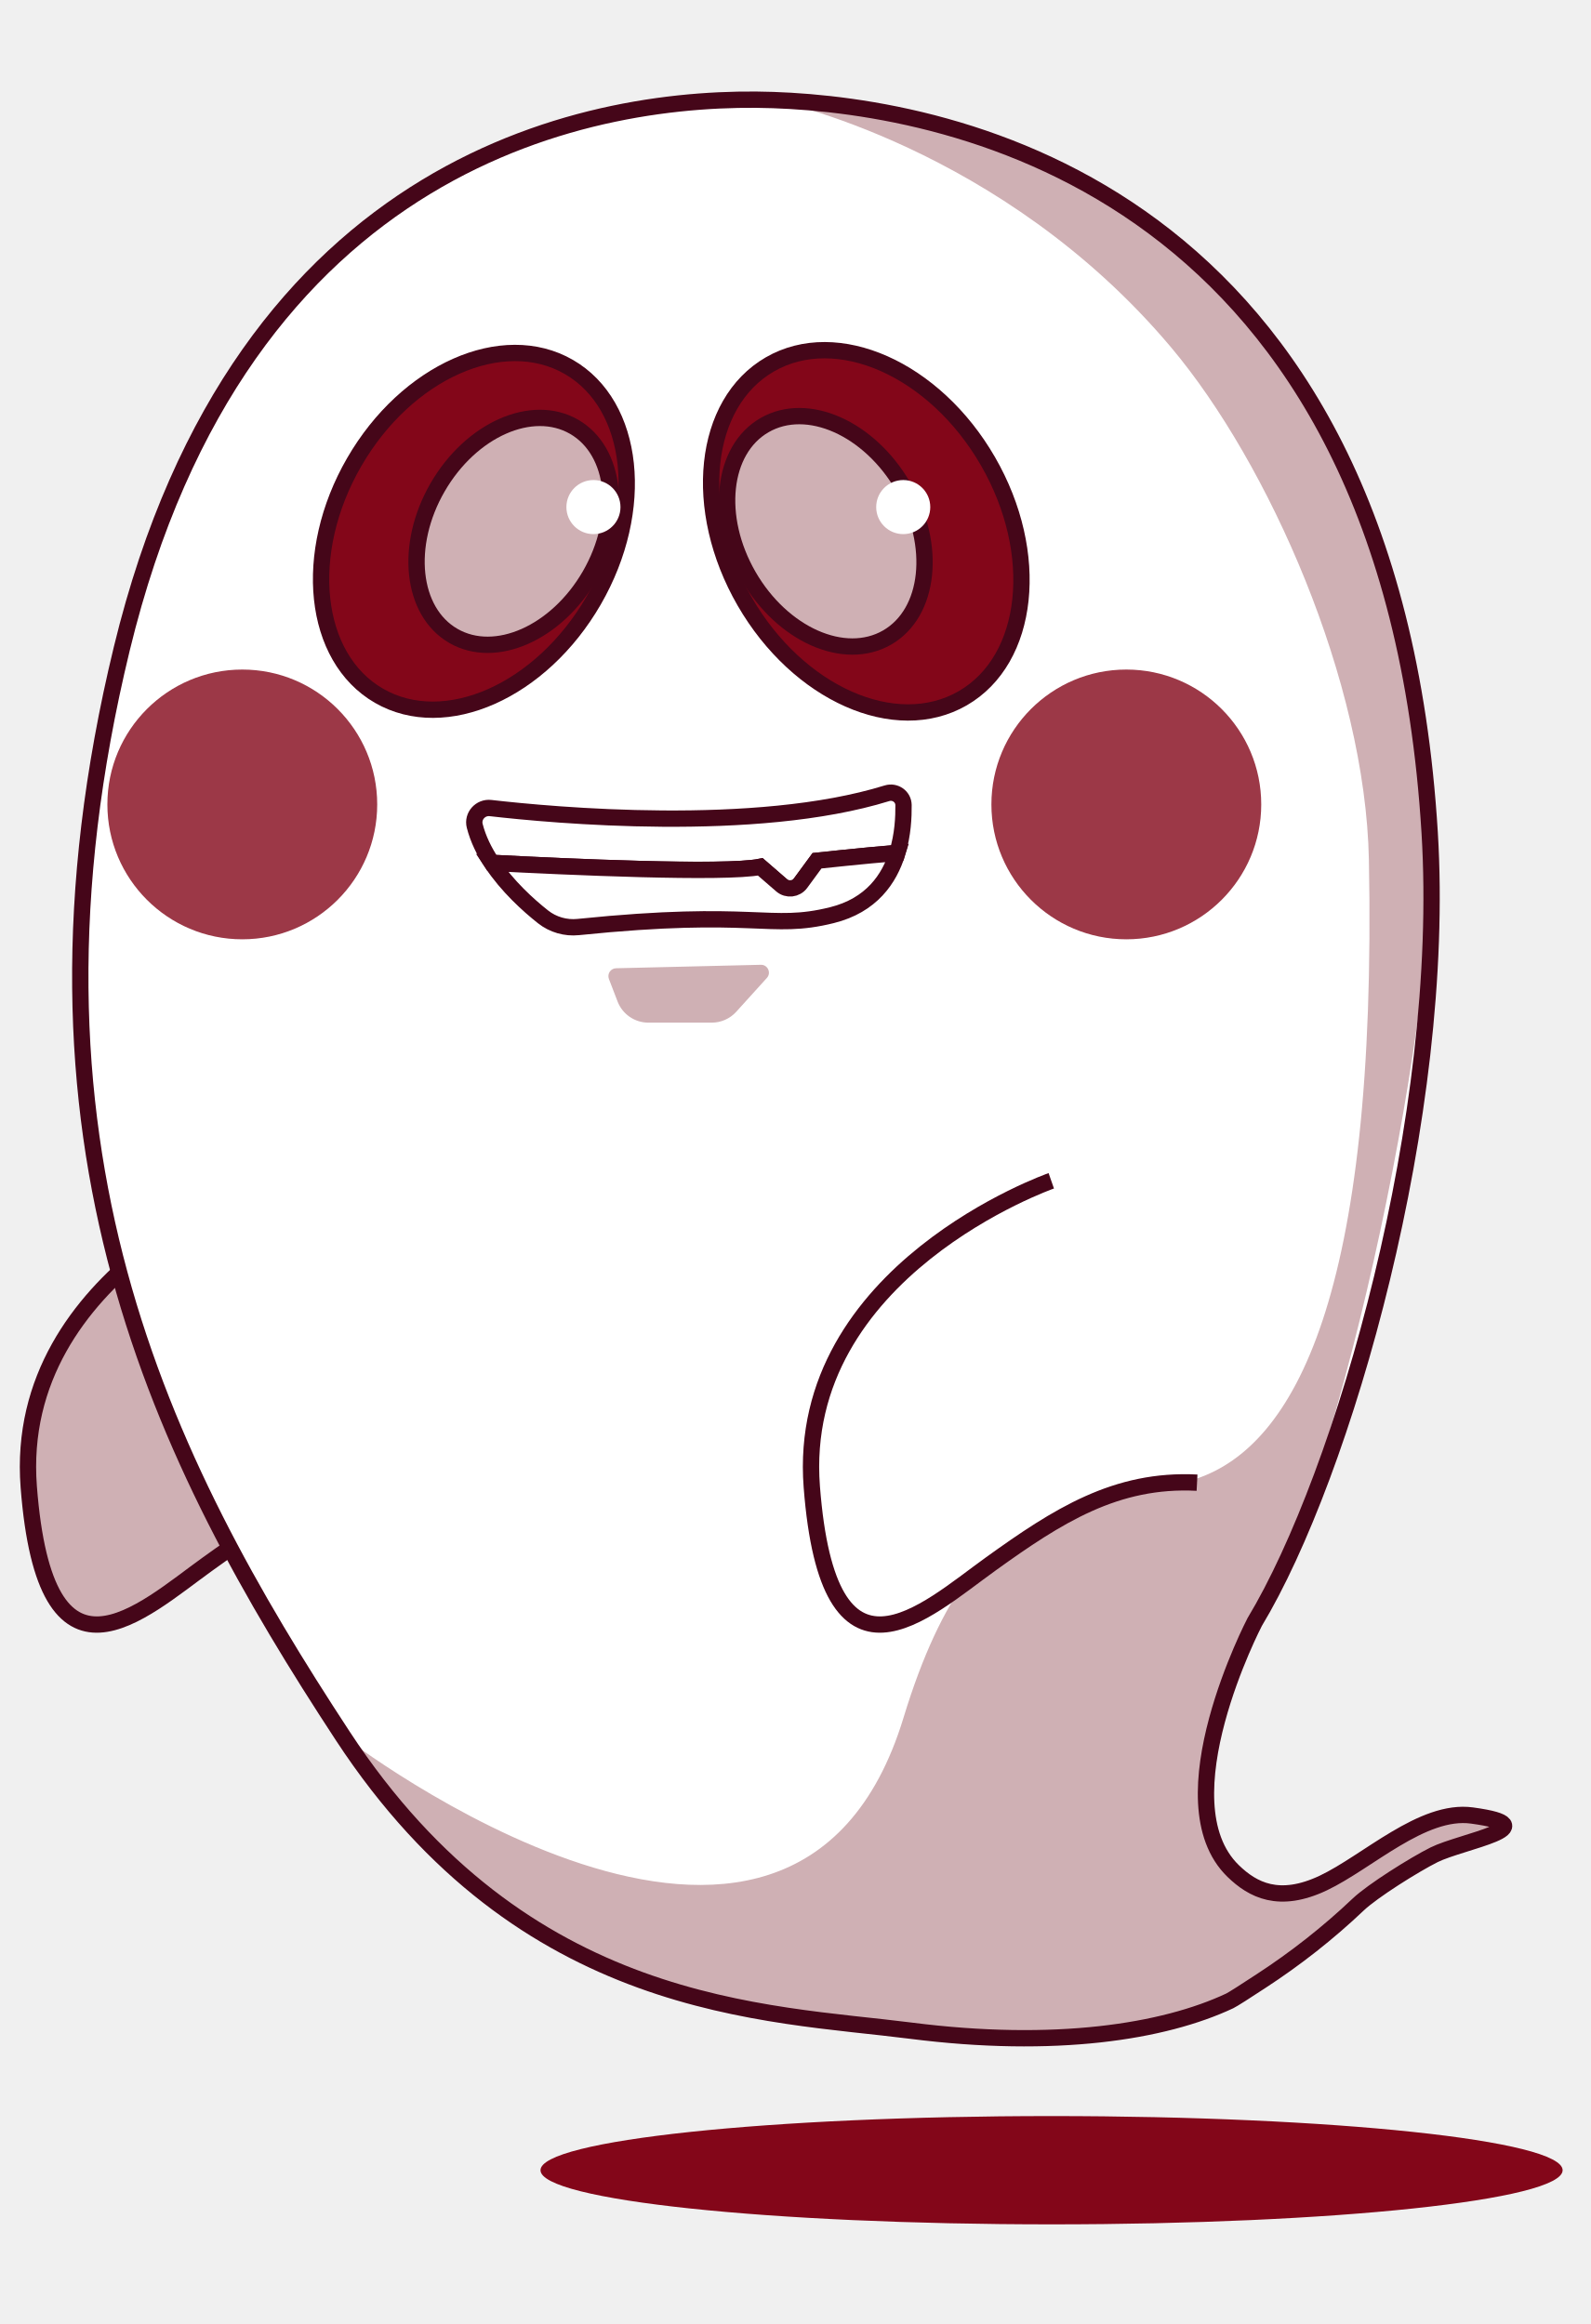
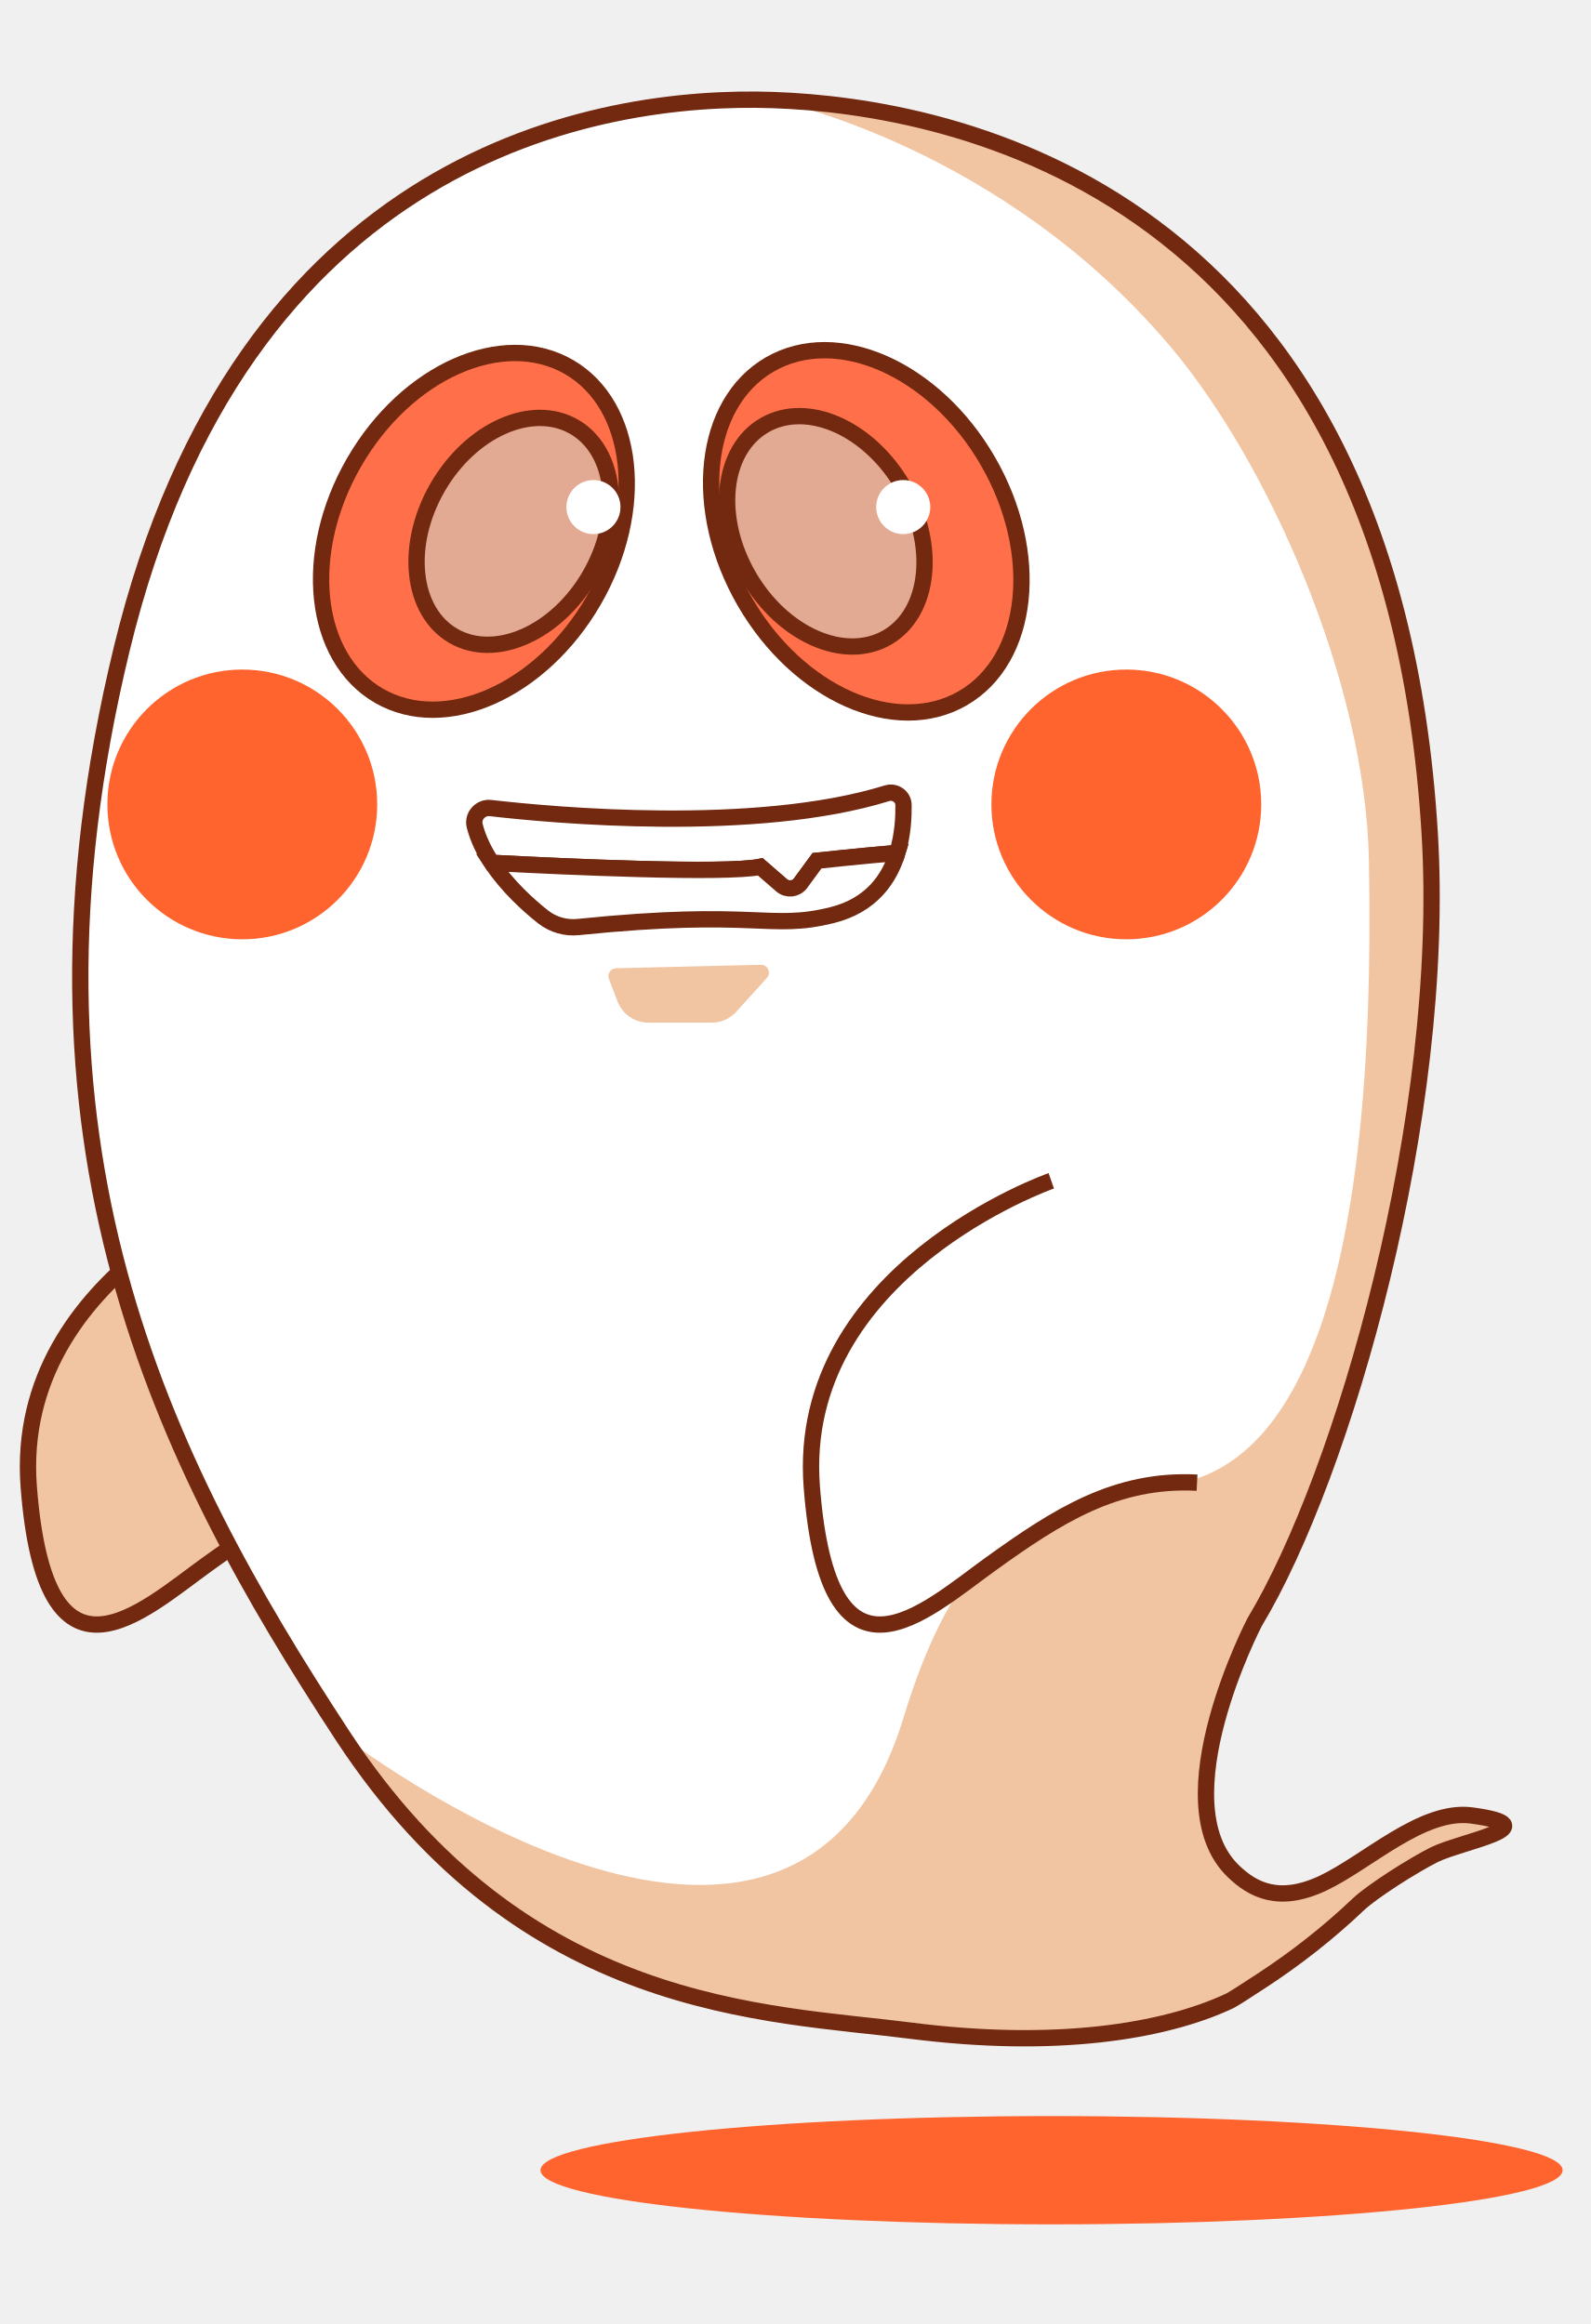
<svg xmlns="http://www.w3.org/2000/svg" version="1.1" x="0px" y="0px" viewBox="0 0 390 570" style="enable-background:new 0 0 390 570;" xml:space="preserve">
  <style type="text/css">
- 	.st0{fill:#C3B0CF;stroke:#2B1452;stroke-width:4;stroke-miterlimit:10;}
+ 	.st0{fill:#F1C4A2;stroke:#722910;stroke-width:4;stroke-miterlimit:10;}
	.st1{fill:#FFFFFF;}
- 	.st2{fill:#2B1452;}
- 	.st3{fill:#C3B0CF;}
- 	.st4{fill:#FFFFFF;stroke:#2B1452;stroke-width:4;stroke-miterlimit:10;}
- 	.st5{fill:none;stroke:#2B1452;stroke-width:4;stroke-miterlimit:10;}
- 	.st6{fill:url(#SVGID_1_);stroke:#2B1452;stroke-width:4;stroke-miterlimit:10;}
- 	.st7{fill:#C6C1D7;stroke:#2B1452;stroke-width:4;stroke-miterlimit:10;}
- 	.st8{fill:url(#SVGID_00000062880635745515847880000016109388498205101994_);stroke:#2B1452;stroke-width:4;stroke-miterlimit:10;}
- 	.st9{fill:url(#SVGID_00000081628418038104892210000002933397207237597094_);stroke:#2B1452;stroke-width:4;stroke-miterlimit:10;}
- 	.st10{fill:url(#SVGID_00000170990615375827093190000017970199424581036463_);stroke:#2B1452;stroke-width:4;stroke-miterlimit:10;}
- 	.st11{fill:#B4B0CF;stroke:#0F233A;stroke-width:4;stroke-miterlimit:10;}
- 	.st12{fill:#003C8A;}
- 	.st13{fill:#B4B0CF;}
- 	.st14{fill:#FFFFFF;stroke:#0F233A;stroke-width:4;stroke-miterlimit:10;}
- 	.st15{fill:#547CB1;}
- 	.st16{fill:none;stroke:#0F233A;stroke-width:4;stroke-miterlimit:10;}
- 	.st17{fill:#003C8A;stroke:#0F233A;stroke-width:4;stroke-miterlimit:10;}
- 	.st18{fill:#BAC9D8;stroke:#003C8A;stroke-width:4;stroke-miterlimit:10;}
- 	.st19{fill:#BCCFB0;stroke:#1C260B;stroke-width:4;stroke-miterlimit:10;}
- 	.st20{fill:#5B6F40;}
- 	.st21{fill:#BCCFB0;}
- 	.st22{fill:#FFFFFF;stroke:#1C260B;stroke-width:4;stroke-miterlimit:10;}
- 	.st23{fill:none;stroke:#1C260B;stroke-width:4;stroke-miterlimit:10;}
- 	.st24{fill:#5B6F40;stroke:#1C260B;stroke-width:4;stroke-miterlimit:10;}
- 	.st25{fill:#CFB0B4;stroke:#450619;stroke-width:4;stroke-miterlimit:10;}
- 	.st26{fill:#830619;}
- 	.st27{fill:#CFB0B4;}
- 	.st28{fill:#FFFFFF;stroke:#450619;stroke-width:4;stroke-miterlimit:10;}
- 	.st29{fill:#9C3847;}
- 	.st30{fill:none;stroke:#450619;stroke-width:4;stroke-miterlimit:10;}
- 	.st31{fill:#830619;stroke:#450619;stroke-width:4;stroke-miterlimit:10;}
- 	.st32{fill:#D8ABC7;stroke:#661846;stroke-width:4;stroke-miterlimit:10;}
- 	.st33{fill:#CD4C95;}
- 	.st34{fill:#D8ABC7;}
- 	.st35{fill:none;stroke:#661846;stroke-width:4;stroke-miterlimit:10;}
- 	.st36{fill:#FFFFFF;stroke:#661846;stroke-width:4;stroke-miterlimit:10;}
- 	.st37{fill:#C42D82;stroke:#661846;stroke-width:4;stroke-miterlimit:10;}
- 	.st38{fill:#E2CEBA;stroke:#3F2910;stroke-width:4;stroke-miterlimit:10;}
- 	.st39{fill:#FFA22D;}
- 	.st40{fill:#E2CEBA;}
- 	.st41{fill:#FFFFFF;stroke:#3F2910;stroke-width:4;stroke-miterlimit:10;}
- 	.st42{fill:#FFDBB3;}
- 	.st43{fill:none;stroke:#3F2910;stroke-width:4;stroke-miterlimit:10;}
- 	.st44{fill:#FFA22D;stroke:#3F2910;stroke-width:4;stroke-miterlimit:10;}
- 	.st45{fill:#CCB0CF;}
- 	.st46{fill:#CFBFB0;}
- 	.st47{fill:#5C733D;}
+ 	.st2{fill:#FF642E;}
+ 	.st3{fill:#F1C4A2;}
+ 	.st4{fill:#FFFFFF;stroke:#722910;stroke-width:4;stroke-miterlimit:10;}
+ 	.st5{fill:none;stroke:#722910;stroke-width:4;stroke-miterlimit:10;}
+ 	.st6{fill:#FF704A;stroke:#722910;stroke-width:4;stroke-miterlimit:10;}
+ 	.st7{fill:#E2A993;stroke:#722910;stroke-width:4;stroke-miterlimit:10;}
</style>
  <g id="sketch">
</g>
  <g id="레이어_2">
+     <path class="st0" d="M65.77,289.61c0,0-62.81,21.96-58.72,75.06s27.57,30.64,43.91,18.89s30.64-20.94,50.55-19.91" />
+     <path class="st1" d="M301.53,490.75c-16.21,7.61-42.82,11.82-78.2,7.31c-35.38-4.52-94.85-4.52-139.27-72.27   S0.5,280.12,29.86,159.11S146.05,23.04,189.59,24.54S340.9,46.1,350.55,204.21c4.24,69.38-21.08,157.41-42.91,193.63   c0,0-22.9,43.94-5.27,61.06c4.79,4.65,11.26,8.08,22.1,2.94s24.32-18.21,36.44-16.56c19.59,2.66-2.63,6.32-9.28,9.64   c-4.89,2.45-15.09,8.86-18.6,12.19c-7.36,6.99-15.36,13.27-23.87,18.81C305.37,488.42,302.22,490.42,301.53,490.75z" />
+     <ellipse class="st2" cx="257.84" cy="532.28" rx="125.31" ry="13.28" />
+     <path class="st3" d="M84.06,425.78c44.42,67.75,103.89,67.75,139.27,72.27c35.38,4.52,61.99,0.3,78.2-7.31   c0.69-0.33,3.84-2.33,7.65-4.81c8.51-5.54,16.51-11.82,23.87-18.81c3.51-3.34,13.71-9.75,18.6-12.19   c6.64-3.32,28.86-6.98,9.28-9.64c-12.12-1.65-25.6,11.42-36.44,16.56s-17.31,1.71-22.1-2.94c-17.64-17.12,5.27-61.06,5.27-61.06   c31.76-57.48,45.92-154.99,42.91-193.63C338.25,46.29,233.12,26.05,189.59,24.54c0,0,55.94,11.15,97.61,60.72   c23.89,28.43,47.6,81.88,48.45,125.65c2.08,107.21-18.39,143.61-42.13,151.71c-25.41,8.68-53.07-3.42-71.98,58.67   C194.25,510.91,84.06,425.78,84.06,425.78z" />
+     <path class="st4" d="M257.77,289.61c0,0-62.81,21.96-58.72,75.06s27.57,30.64,43.91,18.89s30.64-20.94,50.55-19.91" />
    <g>
-       <path class="st0" d="M-599.19,150.58c0,0-62.81,21.96-58.72,75.06c4.09,53.11,27.57,30.64,43.91,18.89    c16.34-11.74,30.64-20.94,50.55-19.91" />
-       <path class="st1" d="M-363.43,351.71c-16.21,7.61-42.82,11.82-78.2,7.31c-35.38-4.52-94.85-4.52-139.27-72.27    s-83.56-145.66-54.2-266.68C-605.74-100.94-518.91-116-475.37-114.49c43.53,1.51,151.31,21.56,160.97,179.67    c4.24,69.38-21.08,157.41-42.91,193.63c0,0-22.9,43.94-5.27,61.06c4.79,4.65,11.26,8.08,22.1,2.94s24.32-18.21,36.44-16.56    c19.59,2.66-2.63,6.32-9.28,9.64c-4.89,2.45-15.09,8.86-18.6,12.19c-7.36,6.99-15.36,13.27-23.87,18.81    C-359.59,349.38-362.74,351.39-363.43,351.71z" />
-       <ellipse class="st2" cx="-407.12" cy="393.24" rx="125.31" ry="13.28" />
-       <path class="st3" d="M-580.9,286.75c44.42,67.75,103.89,67.75,139.27,72.27c35.38,4.52,61.99,0.3,78.2-7.31    c0.69-0.33,3.84-2.33,7.65-4.81c8.51-5.54,16.51-11.82,23.87-18.81c3.51-3.34,13.71-9.75,18.6-12.19    c6.64-3.32,28.86-6.98,9.28-9.64c-12.12-1.65-25.6,11.42-36.44,16.56s-17.31,1.71-22.1-2.94c-17.64-17.12,5.27-61.06,5.27-61.06    c21.83-36.22,45.92-154.99,42.91-193.63c-12.31-157.93-117.44-178.16-160.97-179.67c0,0,55.94,11.15,97.61,60.72    c23.89,28.43,47.6,81.88,48.45,125.65c2.08,107.21-18.39,143.61-42.13,151.71c-25.41,8.68-53.07-3.42-71.98,58.67    C-470.71,371.88-580.9,286.75-580.9,286.75z" />
-       <path class="st4" d="M-407.19,150.58c0,0-62.81,21.96-58.72,75.06c4.09,53.11,27.57,30.64,43.91,18.89    c16.34-11.74,30.64-20.94,50.55-19.91" />
-       <g>
-         <path class="st4" d="M-478.54,73.57l7.83,6.79l6.08-8.28c0,0,11.67-1.26,19.69-1.93c1.39-4.5,1.55-8.91,1.52-11.72     c-0.02-2.08-2.06-3.51-4.05-2.9c-32.27,10-82.07,5.37-97.22,3.63c-2.45-0.28-4.48,1.97-3.87,4.36c0.82,3.22,2.33,6.27,4.18,9.07     C-526.25,73.54-487.24,75.33-478.54,73.57z" />
-         <path class="st4" d="M-464.63,72.08l-4.01,5.47c-1.11,1.52-3.28,1.76-4.7,0.53l-5.19-4.5c-8.7,1.76-47.71-0.02-65.84-0.97     c3.79,5.73,8.99,10.41,12.57,13.24c2.43,1.92,5.54,2.81,8.62,2.49c43.65-4.48,46.81,0.91,62.2-2.91     c9.71-2.41,14.1-8.92,16.05-15.27C-452.97,70.81-464.63,72.08-464.63,72.08z" />
-       </g>
-       <path class="st3" d="M-513.9,98.44l35.5-0.85c1.69-0.04,2.61,1.97,1.48,3.22l-7.52,8.31c-1.53,1.69-3.71,2.66-6,2.66h-15.54    c-3.35,0-6.35-2.06-7.55-5.18l-2.13-5.54C-516.13,99.82-515.23,98.47-513.9,98.44z" />
-       <circle class="st3" cx="-388.79" cy="58.26" r="33.08" />
-       <circle class="st3" cx="-605.55" cy="58.26" r="33.08" />
-       <path class="st5" d="M-363.43,351.71c-16.21,7.61-42.82,11.82-78.2,7.31c-35.38-4.52-94.85-4.52-139.27-72.27    s-83.56-145.66-54.2-266.68C-605.74-100.94-518.91-116-475.37-114.49c43.53,1.51,151.31,21.56,160.97,179.67    c4.24,69.38-21.08,157.41-42.91,193.63c0,0-22.9,43.94-5.27,61.06c4.79,4.65,11.26,8.08,22.1,2.94s24.32-18.21,36.44-16.56    c19.59,2.66-2.63,6.32-9.28,9.64c-4.89,2.45-15.09,8.86-18.6,12.19c-7.36,6.99-15.36,13.27-23.87,18.81    C-359.59,349.38-362.74,351.39-363.43,351.71z" />
-       <radialGradient id="SVGID_1_" cx="-452.54" cy="-8.711" r="41.363" gradientUnits="userSpaceOnUse">
-         <stop offset="1.331947e-07" style="stop-color:#483464" />
-         <stop offset="1" style="stop-color:#33214D" />
-       </radialGradient>
-       <path class="st6" d="M-482.36,8.51c13.05,22.61,36.99,33.23,53.46,23.72c16.47-9.51,19.24-35.55,6.18-58.16    s-36.99-33.23-53.46-23.72S-495.42-14.11-482.36,8.51z" />
-       <ellipse transform="matrix(0.866 -0.5 0.5 0.866 -57.6024 -232.3979)" class="st7" cx="-462.46" cy="-8.71" rx="21.9" ry="30.07" />
-       <radialGradient id="SVGID_00000178886662954128663500000001311221190375452327_" cx="-548.753" cy="-8.711" r="40.734" gradientUnits="userSpaceOnUse">
-         <stop offset="1.331947e-07" style="stop-color:#483464" />
-         <stop offset="1" style="stop-color:#33214D" />
-       </radialGradient>
-       <path style="fill:url(#SVGID_00000178886662954128663500000001311221190375452327_);stroke:#2B1452;stroke-width:4;stroke-miterlimit:10;" d="    M-519.39,8.24c-12.86,22.27-36.43,32.73-52.65,23.36c-16.22-9.36-18.95-35.01-6.09-57.27c12.86-22.27,36.43-32.73,52.65-23.36    C-509.26-39.67-506.53-14.02-519.39,8.24z" />
-       <ellipse transform="matrix(0.5 -0.866 0.866 0.5 -261.9467 -471.128)" class="st7" cx="-538.98" cy="-8.71" rx="29.61" ry="21.57" />
-       <circle class="st1" cx="-443.49" cy="-14.66" r="6.63" />
-       <circle class="st1" cx="-519.45" cy="-14.66" r="6.63" />
+       <path class="st4" d="M186.42,212.6l7.83,6.79l6.08-8.28c0,0,11.67-1.26,19.69-1.93c1.39-4.5,1.55-8.91,1.52-11.72    c-0.02-2.08-2.06-3.51-4.05-2.9c-32.27,10-82.07,5.37-97.22,3.63c-2.45-0.28-4.48,1.97-3.87,4.36c0.82,3.22,2.33,6.27,4.18,9.07    C138.71,212.58,177.72,214.37,186.42,212.6z" />
+       <path class="st4" d="M200.33,211.11l-4.01,5.47c-1.11,1.52-3.28,1.76-4.7,0.53l-5.19-4.5c-8.7,1.76-47.71-0.02-65.84-0.97    c3.79,5.73,8.99,10.41,12.57,13.24c2.43,1.92,5.54,2.81,8.62,2.49c43.65-4.48,46.81,0.91,62.2-2.91    c9.71-2.41,14.1-8.92,16.05-15.27C211.99,209.85,200.33,211.11,200.33,211.11z" />
    </g>
-     <g>
-       <path class="st0" d="M623.26,168.84c0,0-62.81,21.96-58.72,75.06c4.09,53.11,27.57,30.64,43.91,18.89    c16.34-11.74,30.64-20.94,50.55-19.91" />
-       <path class="st1" d="M859.02,369.97c-16.21,7.61-42.82,11.82-78.2,7.31c-35.38-4.52-94.85-4.52-139.27-72.27    c-44.42-67.75-83.56-145.66-54.2-266.68C616.71-82.68,703.54-97.74,747.08-96.23c43.53,1.51,151.31,21.56,160.97,179.67    c4.24,69.38-21.08,157.41-42.91,193.63c0,0-22.9,43.94-5.27,61.06c4.79,4.65,11.26,8.08,22.1,2.94    c10.84-5.13,24.32-18.21,36.44-16.56c19.59,2.66-2.63,6.32-9.28,9.64c-4.89,2.45-15.09,8.86-18.6,12.19    c-7.36,6.99-15.36,13.27-23.87,18.81C862.86,367.64,859.71,369.65,859.02,369.97z" />
-       <ellipse class="st2" cx="815.33" cy="411.5" rx="125.31" ry="13.28" />
-       <path class="st3" d="M641.55,305.01c44.42,67.75,103.89,67.75,139.27,72.27c35.38,4.52,61.99,0.3,78.2-7.31    c0.69-0.33,3.84-2.33,7.65-4.81c8.51-5.54,16.51-11.82,23.87-18.81c3.51-3.34,13.71-9.75,18.6-12.19    c6.64-3.32,28.86-6.98,9.28-9.64c-12.12-1.65-25.6,11.42-36.44,16.56c-10.84,5.13-17.31,1.71-22.1-2.94    c-17.64-17.12,5.27-61.06,5.27-61.06c21.83-36.22,45.92-154.99,42.91-193.63C895.74-74.49,790.61-94.73,747.08-96.23    c0,0,55.94,11.15,97.61,60.72c23.89,28.43,47.6,81.88,48.45,125.65c2.08,107.21-18.39,143.61-42.13,151.71    c-25.41,8.68-53.07-3.42-71.98,58.67C751.74,390.13,641.55,305.01,641.55,305.01z" />
-       <path class="st4" d="M815.26,168.84c0,0-62.81,21.96-58.72,75.06c4.09,53.11,27.57,30.64,43.91,18.89    c16.34-11.74,30.64-20.94,50.55-19.91" />
-       <g>
-         <path class="st4" d="M743.91,91.82l7.83,6.79l6.08-8.28c0,0,11.67-1.26,19.69-1.93c1.39-4.5,1.55-8.91,1.52-11.72     c-0.02-2.08-2.06-3.51-4.05-2.9c-32.27,10-82.07,5.37-97.22,3.63c-2.45-0.28-4.48,1.97-3.87,4.36c0.82,3.22,2.33,6.27,4.18,9.07     C696.2,91.8,735.21,93.59,743.91,91.82z" />
-         <path class="st4" d="M757.82,90.33l-4.01,5.47c-1.11,1.52-3.28,1.76-4.7,0.53l-5.19-4.5c-8.7,1.76-47.71-0.02-65.84-0.97     c3.79,5.73,8.99,10.41,12.57,13.24c2.43,1.92,5.54,2.81,8.62,2.49c43.65-4.48,46.81,0.91,62.2-2.91     c9.71-2.41,14.1-8.92,16.05-15.27C769.48,89.07,757.82,90.33,757.82,90.33z" />
-       </g>
-       <path class="st3" d="M708.55,116.7l35.5-0.85c1.69-0.04,2.61,1.97,1.48,3.22l-7.52,8.31c-1.53,1.69-3.71,2.66-6,2.66h-15.54    c-3.35,0-6.35-2.06-7.55-5.18l-2.13-5.54C706.32,118.08,707.22,116.73,708.55,116.7z" />
-       <circle class="st3" cx="833.66" cy="76.52" r="33.08" />
-       <circle class="st3" cx="616.9" cy="76.52" r="33.08" />
-       <path class="st5" d="M859.02,369.97c-16.21,7.61-42.82,11.82-78.2,7.31c-35.38-4.52-94.85-4.52-139.27-72.27    c-44.42-67.75-83.56-145.66-54.2-266.68C616.71-82.68,703.54-97.74,747.08-96.23c43.53,1.51,151.31,21.56,160.97,179.67    c4.24,69.38-21.08,157.41-42.91,193.63c0,0-22.9,43.94-5.27,61.06c4.79,4.65,11.26,8.08,22.1,2.94    c10.84-5.13,24.32-18.21,36.44-16.56c19.59,2.66-2.63,6.32-9.28,9.64c-4.89,2.45-15.09,8.86-18.6,12.19    c-7.36,6.99-15.36,13.27-23.87,18.81C862.86,367.64,859.71,369.65,859.02,369.97z" />
-       <radialGradient id="SVGID_00000176011394895770997350000007572573045811123100_" cx="769.91" cy="9.548" r="41.363" gradientUnits="userSpaceOnUse">
-         <stop offset="1.331947e-07" style="stop-color:#483464" />
-         <stop offset="1" style="stop-color:#33214D" />
-       </radialGradient>
-       <path style="fill:url(#SVGID_00000176011394895770997350000007572573045811123100_);stroke:#2B1452;stroke-width:4;stroke-miterlimit:10;" d="    M740.09,26.77c13.05,22.61,36.99,33.23,53.46,23.72s19.24-35.55,6.18-58.16c-13.05-22.61-36.99-33.23-53.46-23.72    C729.8-21.88,727.03,4.15,740.09,26.77z" />
-       <ellipse transform="matrix(0.866 -0.5 0.5 0.866 97.0451 381.2732)" class="st7" cx="759.99" cy="9.55" rx="21.9" ry="30.07" />
-       <radialGradient id="SVGID_00000008861861918461598750000005415500493871327928_" cx="673.697" cy="9.548" r="40.734" gradientUnits="userSpaceOnUse">
-         <stop offset="1.331947e-07" style="stop-color:#483464" />
-         <stop offset="1" style="stop-color:#33214D" />
-       </radialGradient>
-       <path style="fill:url(#SVGID_00000008861861918461598750000005415500493871327928_);stroke:#2B1452;stroke-width:4;stroke-miterlimit:10;" d="    M703.06,26.5c-12.86,22.27-36.43,32.73-52.65,23.36c-16.22-9.36-18.95-35.01-6.09-57.27c12.86-22.27,36.43-32.73,52.65-23.36    C713.19-21.41,715.92,4.24,703.06,26.5z" />
-       <ellipse transform="matrix(0.5 -0.866 0.866 0.5 333.465 596.6742)" class="st7" cx="683.47" cy="9.55" rx="29.61" ry="21.57" />
-       <circle class="st1" cx="778.96" cy="3.6" r="6.63" />
-       <circle class="st1" cx="703" cy="3.6" r="6.63" />
-     </g>
-     <g>
-       <path class="st11" d="M1078.66,168.84c0,0-62.81,21.96-58.72,75.06s27.57,30.64,43.91,18.89s30.64-20.94,50.55-19.91" />
-       <path class="st1" d="M1314.42,369.97c-16.21,7.61-42.82,11.82-78.2,7.31c-35.38-4.52-94.85-4.52-139.27-72.27    s-83.56-145.66-54.2-266.68s116.19-136.07,159.72-134.57s151.31,21.56,160.97,179.67c4.24,69.38-21.08,157.41-42.91,193.63    c0,0-22.9,43.94-5.27,61.06c4.79,4.65,11.26,8.08,22.1,2.94s24.32-18.21,36.44-16.56c19.59,2.66-2.63,6.32-9.28,9.64    c-4.89,2.45-15.09,8.86-18.6,12.19c-7.36,6.99-15.36,13.27-23.87,18.81C1318.26,367.64,1315.12,369.65,1314.42,369.97z" />
-       <ellipse class="st12" cx="1270.73" cy="411.5" rx="125.31" ry="13.28" />
-       <path class="st13" d="M1096.96,305.01c44.42,67.75,103.89,67.75,139.27,72.27c35.38,4.52,61.99,0.3,78.2-7.31    c0.69-0.33,3.84-2.33,7.65-4.81c8.51-5.54,16.51-11.82,23.87-18.81c3.51-3.34,13.71-9.75,18.6-12.19    c6.64-3.32,28.86-6.98,9.28-9.64c-12.12-1.65-25.6,11.42-36.44,16.56s-17.31,1.71-22.1-2.94c-17.64-17.12,5.27-61.06,5.27-61.06    c21.83-36.22,45.92-154.99,42.91-193.63c-12.31-157.93-117.44-178.16-160.97-179.67c0,0,55.94,11.15,97.61,60.72    c23.89,28.43,47.6,81.88,48.45,125.65c2.08,107.21-18.39,143.61-42.13,151.71c-25.41,8.68-53.07-3.42-71.98,58.67    C1207.14,390.13,1096.96,305.01,1096.96,305.01z" />
-       <path class="st14" d="M1270.66,168.84c0,0-62.81,21.96-58.72,75.06s27.57,30.64,43.91,18.89s30.64-20.94,50.55-19.91" />
-       <g>
-         <path class="st14" d="M1199.31,91.82l7.83,6.79l6.08-8.28c0,0,11.67-1.26,19.69-1.93c1.39-4.5,1.55-8.91,1.52-11.72     c-0.02-2.08-2.06-3.51-4.05-2.9c-32.27,10-82.07,5.37-97.22,3.63c-2.45-0.28-4.48,1.97-3.87,4.36c0.82,3.22,2.33,6.27,4.18,9.07     C1151.6,91.8,1190.62,93.59,1199.31,91.82z" />
-         <path class="st14" d="M1213.22,90.33l-4.01,5.47c-1.11,1.52-3.28,1.76-4.7,0.53l-5.19-4.5c-8.7,1.76-47.71-0.02-65.84-0.97     c3.79,5.73,8.99,10.41,12.57,13.24c2.43,1.92,5.54,2.81,8.62,2.49c43.65-4.48,46.81,0.91,62.2-2.91     c9.71-2.41,14.1-8.92,16.05-15.27C1224.89,89.07,1213.22,90.33,1213.22,90.33z" />
-       </g>
-       <path class="st13" d="M1163.95,116.7l35.5-0.85c1.69-0.04,2.61,1.97,1.48,3.22l-7.52,8.31c-1.53,1.69-3.71,2.66-6,2.66h-15.54    c-3.35,0-6.35-2.06-7.55-5.18l-2.13-5.54C1161.72,118.08,1162.62,116.73,1163.95,116.7z" />
-       <circle class="st15" cx="1289.06" cy="76.52" r="33.08" />
-       <circle class="st15" cx="1072.3" cy="76.52" r="33.08" />
-       <path class="st16" d="M1314.42,369.97c-16.21,7.61-42.82,11.82-78.2,7.31c-35.38-4.52-94.85-4.52-139.27-72.27    s-83.56-145.66-54.2-266.68s116.19-136.07,159.72-134.57s151.31,21.56,160.97,179.67c4.24,69.38-21.08,157.41-42.91,193.63    c0,0-22.9,43.94-5.27,61.06c4.79,4.65,11.26,8.08,22.1,2.94s24.32-18.21,36.44-16.56c19.59,2.66-2.63,6.32-9.28,9.64    c-4.89,2.45-15.09,8.86-18.6,12.19c-7.36,6.99-15.36,13.27-23.87,18.81C1318.26,367.64,1315.12,369.65,1314.42,369.97z" />
-       <ellipse transform="matrix(0.866 -0.5 0.5 0.866 159.3872 613.937)" class="st17" cx="1225.32" cy="9.55" rx="34.43" ry="47.28" />
-       <ellipse transform="matrix(0.866 -0.5 0.5 0.866 158.0579 608.9761)" class="st18" cx="1215.39" cy="9.55" rx="21.9" ry="30.07" />
-       <ellipse transform="matrix(0.5 -0.866 0.866 0.5 556.2824 982.6052)" class="st17" cx="1129.1" cy="9.55" rx="46.56" ry="33.91" />
-       <ellipse transform="matrix(0.5 -0.866 0.866 0.5 561.1679 991.0671)" class="st18" cx="1138.87" cy="9.55" rx="29.61" ry="21.57" />
-       <circle class="st1" cx="1234.36" cy="3.6" r="6.63" />
-       <circle class="st1" cx="1158.4" cy="3.6" r="6.63" />
-     </g>
-     <g>
-       <path class="st19" d="M623.26,770.24c0,0-62.81,21.96-58.72,75.06c4.09,53.11,27.57,30.64,43.91,18.89    c16.34-11.74,30.64-20.94,50.55-19.91" />
-       <path class="st1" d="M859.02,971.38c-16.21,7.61-42.82,11.82-78.2,7.31s-94.85-4.52-139.27-72.27    c-44.42-67.75-83.56-145.66-54.2-266.68c29.36-121.02,116.19-136.07,159.72-134.57c43.53,1.51,151.31,21.56,160.97,179.67    c4.24,69.38-21.08,157.41-42.91,193.63c0,0-22.9,43.94-5.27,61.06c4.79,4.65,11.26,8.08,22.1,2.94    c10.84-5.13,24.32-18.21,36.44-16.56c19.59,2.66-2.63,6.32-9.28,9.64c-4.89,2.45-15.09,8.86-18.6,12.19    c-7.36,6.99-15.36,13.27-23.87,18.81C862.86,969.05,859.71,971.05,859.02,971.38z" />
-       <ellipse class="st20" cx="815.33" cy="1012.91" rx="125.31" ry="13.28" />
-       <path class="st21" d="M641.55,906.41c44.42,67.75,103.89,67.75,139.27,72.27s61.99,0.3,78.2-7.31c0.69-0.33,3.84-2.33,7.65-4.81    c8.51-5.54,16.51-11.82,23.87-18.81c3.51-3.34,13.71-9.75,18.6-12.19c6.64-3.32,28.86-6.98,9.28-9.64    c-12.12-1.65-25.6,11.42-36.44,16.56c-10.84,5.13-17.31,1.71-22.1-2.94c-17.64-17.12,5.27-61.06,5.27-61.06    c21.83-36.22,45.92-154.99,42.91-193.63c-12.31-157.93-117.44-178.16-160.97-179.67c0,0,55.94,11.15,97.61,60.72    c23.89,28.43,47.6,81.88,48.45,125.65c2.08,107.21-18.39,143.61-42.13,151.71c-25.41,8.68-53.07-3.42-71.98,58.67    C751.74,991.54,641.55,906.41,641.55,906.41z" />
-       <path class="st22" d="M815.26,770.24c0,0-62.81,21.96-58.72,75.06c4.09,53.11,27.57,30.64,43.91,18.89    c16.34-11.74,30.64-20.94,50.55-19.91" />
-       <g>
-         <path class="st22" d="M743.91,693.23l7.83,6.79l6.08-8.28c0,0,11.67-1.26,19.69-1.93c1.39-4.5,1.55-8.91,1.52-11.72     c-0.02-2.08-2.06-3.51-4.05-2.9c-32.27,10-82.07,5.37-97.22,3.63c-2.45-0.28-4.48,1.97-3.87,4.36c0.82,3.22,2.33,6.27,4.18,9.07     C696.2,693.21,735.21,695,743.91,693.23z" />
-         <path class="st22" d="M757.82,691.74l-4.01,5.47c-1.11,1.52-3.28,1.76-4.7,0.53l-5.19-4.5c-8.7,1.76-47.71-0.02-65.84-0.97     c3.79,5.73,8.99,10.41,12.57,13.24c2.43,1.92,5.54,2.81,8.62,2.49c43.65-4.48,46.81,0.91,62.2-2.91     c9.71-2.41,14.1-8.92,16.05-15.27C769.48,690.48,757.82,691.74,757.82,691.74z" />
-       </g>
-       <path class="st21" d="M708.55,718.11l35.5-0.85c1.69-0.04,2.61,1.97,1.48,3.22l-7.52,8.31c-1.53,1.69-3.71,2.66-6,2.66h-15.54    c-3.35,0-6.35-2.06-7.55-5.18l-2.13-5.54C706.32,719.48,707.22,718.14,708.55,718.11z" />
-       <circle class="st20" cx="833.66" cy="677.93" r="33.08" />
-       <circle class="st20" cx="616.9" cy="677.93" r="33.08" />
-       <path class="st23" d="M859.02,971.38c-16.21,7.61-42.82,11.82-78.2,7.31s-94.85-4.52-139.27-72.27    c-44.42-67.75-83.56-145.66-54.2-266.68c29.36-121.02,116.19-136.07,159.72-134.57c43.53,1.51,151.31,21.56,160.97,179.67    c4.24,69.38-21.08,157.41-42.91,193.63c0,0-22.9,43.94-5.27,61.06c4.79,4.65,11.26,8.08,22.1,2.94    c10.84-5.13,24.32-18.21,36.44-16.56c19.59,2.66-2.63,6.32-9.28,9.64c-4.89,2.45-15.09,8.86-18.6,12.19    c-7.36,6.99-15.36,13.27-23.87,18.81C862.86,969.05,859.71,971.05,859.02,971.38z" />
-       <ellipse transform="matrix(0.866 -0.5 0.5 0.866 -202.3286 466.8073)" class="st24" cx="769.91" cy="610.95" rx="34.43" ry="47.28" />
-       <ellipse transform="matrix(0.866 -0.5 0.5 0.866 -203.6578 461.8463)" class="st19" cx="759.99" cy="610.95" rx="21.9" ry="30.07" />
-       <ellipse transform="matrix(0.5 -0.866 0.866 0.5 -192.2533 888.9153)" class="st24" cx="673.7" cy="610.95" rx="46.56" ry="33.91" />
-       <ellipse transform="matrix(0.5 -0.866 0.866 0.5 -187.3678 897.3771)" class="st19" cx="683.47" cy="610.95" rx="29.61" ry="21.57" />
-       <circle class="st1" cx="778.96" cy="605" r="6.63" />
-       <circle class="st1" cx="703" cy="605" r="6.63" />
-     </g>
-     <g>
-       <path class="st25" d="M65.77,289.61c0,0-62.81,21.96-58.72,75.06s27.57,30.64,43.91,18.89s30.64-20.94,50.55-19.91" />
-       <path class="st1" d="M301.53,490.75c-16.21,7.61-42.82,11.82-78.2,7.31c-35.38-4.52-94.85-4.52-139.27-72.27    S0.5,280.12,29.86,159.11S146.05,23.04,189.59,24.54S340.9,46.1,350.55,204.21c4.24,69.38-21.08,157.41-42.91,193.63    c0,0-22.9,43.94-5.27,61.06c4.79,4.65,11.26,8.08,22.1,2.94s24.32-18.21,36.44-16.56c19.59,2.66-2.63,6.32-9.28,9.64    c-4.89,2.45-15.09,8.86-18.6,12.19c-7.36,6.99-15.36,13.27-23.87,18.81C305.37,488.42,302.22,490.42,301.53,490.75z" />
-       <ellipse class="st26" cx="257.84" cy="532.28" rx="125.31" ry="13.28" />
-       <path class="st27" d="M84.06,425.78c44.42,67.75,103.89,67.75,139.27,72.27c35.38,4.52,61.99,0.3,78.2-7.31    c0.69-0.33,3.84-2.33,7.65-4.81c8.51-5.54,16.51-11.82,23.87-18.81c3.51-3.34,13.71-9.75,18.6-12.19    c6.64-3.32,28.86-6.98,9.28-9.64c-12.12-1.65-25.6,11.42-36.44,16.56s-17.31,1.71-22.1-2.94c-17.64-17.12,5.27-61.06,5.27-61.06    c21.83-36.22,45.92-154.99,42.91-193.63C338.25,46.29,233.12,26.05,189.59,24.54c0,0,55.94,11.15,97.61,60.72    c23.89,28.43,47.6,81.88,48.45,125.65c2.08,107.21-18.39,143.61-42.13,151.71c-25.41,8.68-53.07-3.42-71.98,58.67    C194.25,510.91,84.06,425.78,84.06,425.78z" />
-       <path class="st28" d="M257.77,289.61c0,0-62.81,21.96-58.72,75.06s27.57,30.64,43.91,18.89s30.64-20.94,50.55-19.91" />
-       <g>
-         <path class="st28" d="M186.42,212.6l7.83,6.79l6.08-8.28c0,0,11.67-1.26,19.69-1.93c1.39-4.5,1.55-8.91,1.52-11.72     c-0.02-2.08-2.06-3.51-4.05-2.9c-32.27,10-82.07,5.37-97.22,3.63c-2.45-0.28-4.48,1.97-3.87,4.36c0.82,3.22,2.33,6.27,4.18,9.07     C138.71,212.58,177.72,214.37,186.42,212.6z" />
-         <path class="st28" d="M200.33,211.11l-4.01,5.47c-1.11,1.52-3.28,1.76-4.7,0.53l-5.19-4.5c-8.7,1.76-47.71-0.02-65.84-0.97     c3.79,5.73,8.99,10.41,12.57,13.24c2.43,1.92,5.54,2.81,8.62,2.49c43.65-4.48,46.81,0.91,62.2-2.91     c9.71-2.41,14.1-8.92,16.05-15.27C211.99,209.85,200.33,211.11,200.33,211.11z" />
-       </g>
-       <path class="st27" d="M151.06,237.48l35.5-0.85c1.69-0.04,2.61,1.97,1.48,3.22l-7.52,8.31c-1.53,1.69-3.71,2.66-6,2.66h-15.54    c-3.35,0-6.35-2.06-7.55-5.18l-2.13-5.54C148.83,238.85,149.73,237.51,151.06,237.48z" />
-       <circle class="st29" cx="276.17" cy="197.3" r="33.08" />
-       <circle class="st29" cx="59.41" cy="197.3" r="33.08" />
-       <path class="st30" d="M301.53,490.75c-16.21,7.61-42.82,11.82-78.2,7.31c-35.38-4.52-94.85-4.52-139.27-72.27    S0.5,280.12,29.86,159.11S146.05,23.04,189.59,24.54S340.9,46.1,350.55,204.21c4.24,69.38-21.08,157.41-42.91,193.63    c0,0-22.9,43.94-5.27,61.06c4.79,4.65,11.26,8.08,22.1,2.94s24.32-18.21,36.44-16.56c19.59,2.66-2.63,6.32-9.28,9.64    c-4.89,2.45-15.09,8.86-18.6,12.19c-7.36,6.99-15.36,13.27-23.87,18.81C305.37,488.42,302.22,490.42,301.53,490.75z" />
-       <ellipse transform="matrix(0.866 -0.5 0.5 0.866 -36.7033 123.6701)" class="st31" cx="212.42" cy="130.32" rx="34.43" ry="47.28" />
-       <ellipse transform="matrix(0.866 -0.5 0.5 0.866 -38.0326 118.7091)" class="st25" cx="202.5" cy="130.32" rx="21.9" ry="30.07" />
-       <ellipse transform="matrix(0.5 -0.866 0.866 0.5 -54.761 165.7999)" class="st31" cx="116.21" cy="130.32" rx="46.56" ry="33.91" />
-       <ellipse transform="matrix(0.5 -0.866 0.866 0.5 -49.8755 174.2618)" class="st25" cx="125.98" cy="130.32" rx="29.61" ry="21.57" />
-       <circle class="st1" cx="221.47" cy="124.37" r="6.63" />
-       <circle class="st1" cx="145.51" cy="124.37" r="6.63" />
-     </g>
-     <g>
-       <path class="st32" d="M623.26,1371.65c0,0-62.81,21.96-58.72,75.06c4.09,53.11,27.57,30.64,43.91,18.89    c16.34-11.74,30.64-20.94,50.55-19.91" />
-       <path class="st1" d="M859.02,1572.78c-16.21,7.61-42.82,11.82-78.2,7.31c-35.38-4.52-94.85-4.52-139.27-72.27    c-44.42-67.75-83.56-145.66-54.2-266.68c29.36-121.02,116.19-136.07,159.72-134.57c43.53,1.51,151.31,21.56,160.97,179.67    c4.24,69.38-21.08,157.41-42.91,193.63c0,0-22.9,43.94-5.27,61.06c4.79,4.65,11.26,8.08,22.1,2.94    c10.84-5.13,24.32-18.21,36.44-16.56c19.59,2.66-2.63,6.32-9.28,9.64c-4.89,2.45-15.09,8.86-18.6,12.19    c-7.36,6.99-15.36,13.27-23.87,18.81C862.86,1570.45,859.71,1572.46,859.02,1572.78z" />
-       <ellipse class="st33" cx="815.33" cy="1614.31" rx="125.31" ry="13.28" />
-       <path class="st34" d="M641.55,1507.82c44.42,67.75,103.89,67.75,139.27,72.27c35.38,4.52,61.99,0.3,78.2-7.31    c0.69-0.33,3.84-2.33,7.65-4.81c8.51-5.54,16.51-11.82,23.87-18.81c3.51-3.34,13.71-9.75,18.6-12.19    c6.64-3.32,28.86-6.98,9.28-9.64c-12.12-1.65-25.6,11.42-36.44,16.56c-10.84,5.13-17.31,1.71-22.1-2.94    c-17.64-17.12,5.27-61.06,5.27-61.06c21.83-36.22,49.31-135.62,42.91-193.63c-12.31-157.93-117.44-178.16-160.97-179.67    c0,0,55.94,11.15,97.61,60.72c23.89,28.43,47.6,81.88,48.45,125.65c2.08,107.21-18.39,143.61-42.13,151.71    c-25.41,8.68-53.07-3.42-71.98,58.67C751.74,1592.95,641.55,1507.82,641.55,1507.82z" />
-       <path class="st35" d="M815.26,1371.65c0,0-62.81,21.96-58.72,75.06c4.09,53.11,27.57,30.64,43.91,18.89    c16.34-11.74,30.64-20.94,50.55-19.91" />
-       <g>
-         <path class="st36" d="M743.91,1294.64l7.83,6.79l6.08-8.28c0,0,11.67-1.26,19.69-1.93c1.39-4.5,1.55-8.91,1.52-11.72     c-0.02-2.08-2.06-3.51-4.05-2.9c-32.27,10-82.07,5.37-97.22,3.63c-2.45-0.28-4.48,1.97-3.87,4.36c0.82,3.22,2.33,6.27,4.18,9.07     C696.2,1294.62,735.21,1296.4,743.91,1294.64z" />
-         <path class="st36" d="M757.82,1293.15l-4.01,5.47c-1.11,1.52-3.28,1.76-4.7,0.53l-5.19-4.5c-8.7,1.76-47.71-0.02-65.84-0.97     c3.79,5.73,8.99,10.41,12.57,13.24c2.43,1.92,5.54,2.81,8.62,2.49c43.65-4.48,46.81,0.91,62.2-2.91     c9.71-2.41,14.1-8.92,16.05-15.27C769.48,1291.88,757.82,1293.15,757.82,1293.15z" />
-       </g>
-       <path class="st34" d="M708.55,1319.51l35.5-0.85c1.69-0.04,2.61,1.97,1.48,3.22l-7.52,8.31c-1.53,1.69-3.71,2.66-6,2.66h-15.54    c-3.35,0-6.35-2.06-7.55-5.18l-2.13-5.54C706.32,1320.89,707.22,1319.55,708.55,1319.51z" />
-       <circle class="st33" cx="833.66" cy="1279.33" r="33.08" />
-       <circle class="st33" cx="616.9" cy="1279.33" r="33.08" />
-       <path class="st35" d="M859.02,1572.78c-16.21,7.61-42.82,11.82-78.2,7.31c-35.38-4.52-94.85-4.52-139.27-72.27    c-44.42-67.75-83.56-145.66-54.2-266.68c29.36-121.02,116.19-136.07,159.72-134.57c43.53,1.51,151.31,21.56,160.97,179.67    c4.24,69.38-21.08,157.41-42.91,193.63c0,0-22.9,43.94-5.27,61.06c4.79,4.65,11.26,8.08,22.1,2.94    c10.84-5.13,24.32-18.21,36.44-16.56c19.59,2.66-2.63,6.32-9.28,9.64c-4.89,2.45-15.09,8.86-18.6,12.19    c-7.36,6.99-15.36,13.27-23.87,18.81C862.86,1570.45,859.71,1572.46,859.02,1572.78z" />
-       <ellipse transform="matrix(0.866 -0.5 0.5 0.866 -503.0315 547.3804)" class="st37" cx="769.91" cy="1212.36" rx="34.43" ry="47.28" />
-       <ellipse transform="matrix(0.866 -0.5 0.5 0.866 -504.3608 542.4194)" class="st32" cx="759.99" cy="1212.36" rx="21.9" ry="30.07" />
-       <ellipse transform="matrix(0.5 -0.866 0.866 0.5 -713.0861 1189.618)" class="st37" cx="673.7" cy="1212.36" rx="46.56" ry="33.91" />
-       <ellipse transform="matrix(0.5 -0.866 0.866 0.5 -708.2006 1198.08)" class="st32" cx="683.47" cy="1212.36" rx="29.61" ry="21.57" />
-       <circle class="st1" cx="778.96" cy="1206.41" r="6.63" />
-       <circle class="st1" cx="703" cy="1206.41" r="6.63" />
-     </g>
-     <g>
-       <path class="st38" d="M1078.66,1371.65c0,0-62.81,21.96-58.72,75.06c4.09,53.11,27.57,30.64,43.91,18.89    c16.34-11.74,30.64-20.94,50.55-19.91" />
-       <path class="st1" d="M1314.42,1572.78c-16.21,7.61-42.82,11.82-78.2,7.31c-35.38-4.52-94.85-4.52-139.27-72.27    c-44.42-67.75-83.56-145.66-54.2-266.68c29.36-121.02,116.19-136.07,159.72-134.57c43.53,1.51,151.31,21.56,160.97,179.67    c4.24,69.38-21.08,157.41-42.91,193.63c0,0-22.9,43.94-5.27,61.06c4.79,4.65,11.26,8.08,22.1,2.94s24.32-18.21,36.44-16.56    c19.59,2.66-2.63,6.32-9.28,9.64c-4.89,2.45-15.09,8.86-18.6,12.19c-7.36,6.99-15.36,13.27-23.87,18.81    C1318.26,1570.45,1315.12,1572.46,1314.42,1572.78z" />
-       <ellipse class="st39" cx="1270.73" cy="1614.31" rx="125.31" ry="13.28" />
-       <path class="st40" d="M1096.96,1507.82c44.42,67.75,103.89,67.75,139.27,72.27c35.38,4.52,61.99,0.3,78.2-7.31    c0.69-0.33,3.84-2.33,7.65-4.81c8.51-5.54,16.51-11.82,23.87-18.81c3.51-3.34,13.71-9.75,18.6-12.19    c6.64-3.32,28.86-6.98,9.28-9.64c-12.12-1.65-25.6,11.42-36.44,16.56s-17.31,1.71-22.1-2.94c-17.64-17.12,5.27-61.06,5.27-61.06    c21.83-36.22,45.92-154.99,42.91-193.63c-12.31-157.93-117.44-178.16-160.97-179.67c0,0,55.94,11.15,97.61,60.72    c23.89,28.43,47.6,81.88,48.45,125.65c2.08,107.21-18.39,143.61-42.13,151.71c-25.41,8.68-53.07-3.42-71.98,58.67    C1207.14,1592.95,1096.96,1507.82,1096.96,1507.82z" />
-       <path class="st41" d="M1270.66,1371.65c0,0-62.81,21.96-58.72,75.06c4.09,53.11,27.57,30.64,43.91,18.89    c16.34-11.74,30.64-20.94,50.55-19.91" />
-       <g>
-         <path class="st41" d="M1199.31,1294.64l7.83,6.79l6.08-8.28c0,0,11.67-1.26,19.69-1.93c1.39-4.5,1.55-8.91,1.52-11.72     c-0.02-2.08-2.06-3.51-4.05-2.9c-32.27,10-82.07,5.37-97.22,3.63c-2.45-0.28-4.48,1.97-3.87,4.36c0.82,3.22,2.33,6.27,4.18,9.07     C1151.6,1294.62,1190.62,1296.4,1199.31,1294.64z" />
-         <path class="st41" d="M1213.22,1293.15l-4.01,5.47c-1.11,1.52-3.28,1.76-4.7,0.53l-5.19-4.5c-8.7,1.76-47.71-0.02-65.84-0.97     c3.79,5.73,8.99,10.41,12.57,13.24c2.43,1.92,5.54,2.81,8.62,2.49c43.65-4.48,46.81,0.91,62.2-2.91     c9.71-2.41,14.1-8.92,16.05-15.27C1224.89,1291.88,1213.22,1293.15,1213.22,1293.15z" />
-       </g>
-       <path class="st42" d="M1163.95,1319.51l35.5-0.85c1.69-0.04,2.61,1.97,1.48,3.22l-7.52,8.31c-1.53,1.69-3.71,2.66-6,2.66h-15.54    c-3.35,0-6.35-2.06-7.55-5.18l-2.13-5.54C1161.72,1320.89,1162.62,1319.55,1163.95,1319.51z" />
-       <circle class="st39" cx="1289.06" cy="1279.33" r="33.08" />
-       <circle class="st39" cx="1072.3" cy="1279.33" r="33.08" />
-       <path class="st43" d="M1314.42,1572.78c-16.21,7.61-42.82,11.82-78.2,7.31c-35.38-4.52-94.85-4.52-139.27-72.27    c-44.42-67.75-83.56-145.66-54.2-266.68c29.36-121.02,116.19-136.07,159.72-134.57c43.53,1.51,151.31,21.56,160.97,179.67    c4.24,69.38-21.08,157.41-42.91,193.63c0,0-22.9,43.94-5.27,61.06c4.79,4.65,11.26,8.08,22.1,2.94s24.32-18.21,36.44-16.56    c19.59,2.66-2.63,6.32-9.28,9.64c-4.89,2.45-15.09,8.86-18.6,12.19c-7.36,6.99-15.36,13.27-23.87,18.81    C1318.26,1570.45,1315.12,1572.46,1314.42,1572.78z" />
-       <ellipse transform="matrix(0.866 -0.5 0.5 0.866 -442.0187 775.0833)" class="st44" cx="1225.32" cy="1212.36" rx="34.43" ry="47.28" />
-       <ellipse transform="matrix(0.866 -0.5 0.5 0.866 -443.348 770.1223)" class="st38" cx="1215.39" cy="1212.36" rx="21.9" ry="30.07" />
-       <ellipse transform="matrix(0.5 -0.866 0.866 0.5 -485.3832 1584.011)" class="st44" cx="1129.1" cy="1212.36" rx="46.56" ry="33.91" />
-       <ellipse transform="matrix(0.5 -0.866 0.866 0.5 -480.4978 1592.473)" class="st38" cx="1138.87" cy="1212.36" rx="29.61" ry="21.57" />
-       <circle class="st1" cx="1234.36" cy="1206.41" r="6.63" />
-       <circle class="st1" cx="1158.4" cy="1206.41" r="6.63" />
-     </g>
-     <rect x="-18.52" y="-190.45" class="st15" width="55.44" height="55.44" />
-     <rect x="56.34" y="-190.45" class="st15" width="55.44" height="55.44" />
-     <rect x="131.2" y="-190.45" class="st20" width="55.44" height="55.44" />
-     <rect x="206.06" y="-190.45" class="st29" width="55.44" height="55.44" />
-     <rect x="280.92" y="-190.45" class="st33" width="55.44" height="55.44" />
-     <rect x="355.77" y="-190.45" class="st39" width="55.44" height="55.44" />
-     <rect x="56.34" y="-114.59" class="st13" width="55.44" height="55.44" />
-     <rect x="131.2" y="-114.59" class="st21" width="55.44" height="55.44" />
-     <rect x="206.06" y="-114.59" class="st27" width="55.44" height="55.44" />
-     <rect x="280.92" y="-114.59" class="st45" width="55.44" height="55.44" />
-     <rect x="355.77" y="-114.59" class="st46" width="55.44" height="55.44" />
-     <rect x="56.34" y="-266.31" class="st12" width="55.44" height="55.44" />
-     <rect x="131.2" y="-266.31" class="st47" width="55.44" height="55.44" />
-     <rect x="206.06" y="-266.31" class="st26" width="55.44" height="55.44" />
-     <rect x="280.92" y="-266.31" class="st33" width="55.44" height="55.44" />
-     <rect x="355.77" y="-266.31" class="st39" width="55.44" height="55.44" />
+     <path class="st3" d="M151.06,237.48l35.5-0.85c1.69-0.04,2.61,1.97,1.48,3.22l-7.52,8.31c-1.53,1.69-3.71,2.66-6,2.66h-15.54   c-3.35,0-6.35-2.06-7.55-5.18l-2.13-5.54C148.83,238.85,149.73,237.51,151.06,237.48z" />
+     <circle class="st2" cx="276.17" cy="197.3" r="33.08" />
+     <circle class="st2" cx="59.41" cy="197.3" r="33.08" />
+     <path class="st5" d="M301.53,490.75c-16.21,7.61-42.82,11.82-78.2,7.31c-35.38-4.52-94.85-4.52-139.27-72.27   S0.5,280.12,29.86,159.11S146.05,23.04,189.59,24.54S340.9,46.1,350.55,204.21c4.24,69.38-21.08,157.41-42.91,193.63   c0,0-22.9,43.94-5.27,61.06c4.79,4.65,11.26,8.08,22.1,2.94s24.32-18.21,36.44-16.56c19.59,2.66-2.63,6.32-9.28,9.64   c-4.89,2.45-15.09,8.86-18.6,12.19c-7.36,6.99-15.36,13.27-23.87,18.81C305.37,488.42,302.22,490.42,301.53,490.75z" />
+     <ellipse transform="matrix(0.866 -0.5 0.5 0.866 -36.7033 123.6701)" class="st6" cx="212.42" cy="130.32" rx="34.43" ry="47.28" />
+     <ellipse transform="matrix(0.866 -0.5 0.5 0.866 -38.0326 118.7091)" class="st7" cx="202.5" cy="130.32" rx="21.9" ry="30.07" />
+     <ellipse transform="matrix(0.5 -0.866 0.866 0.5 -54.761 165.7999)" class="st6" cx="116.21" cy="130.32" rx="46.56" ry="33.91" />
+     <ellipse transform="matrix(0.5 -0.866 0.866 0.5 -49.8755 174.2618)" class="st7" cx="125.98" cy="130.32" rx="29.61" ry="21.57" />
+     <circle class="st1" cx="221.47" cy="124.37" r="6.63" />
+     <circle class="st1" cx="145.51" cy="124.37" r="6.63" />
  </g>
</svg>
